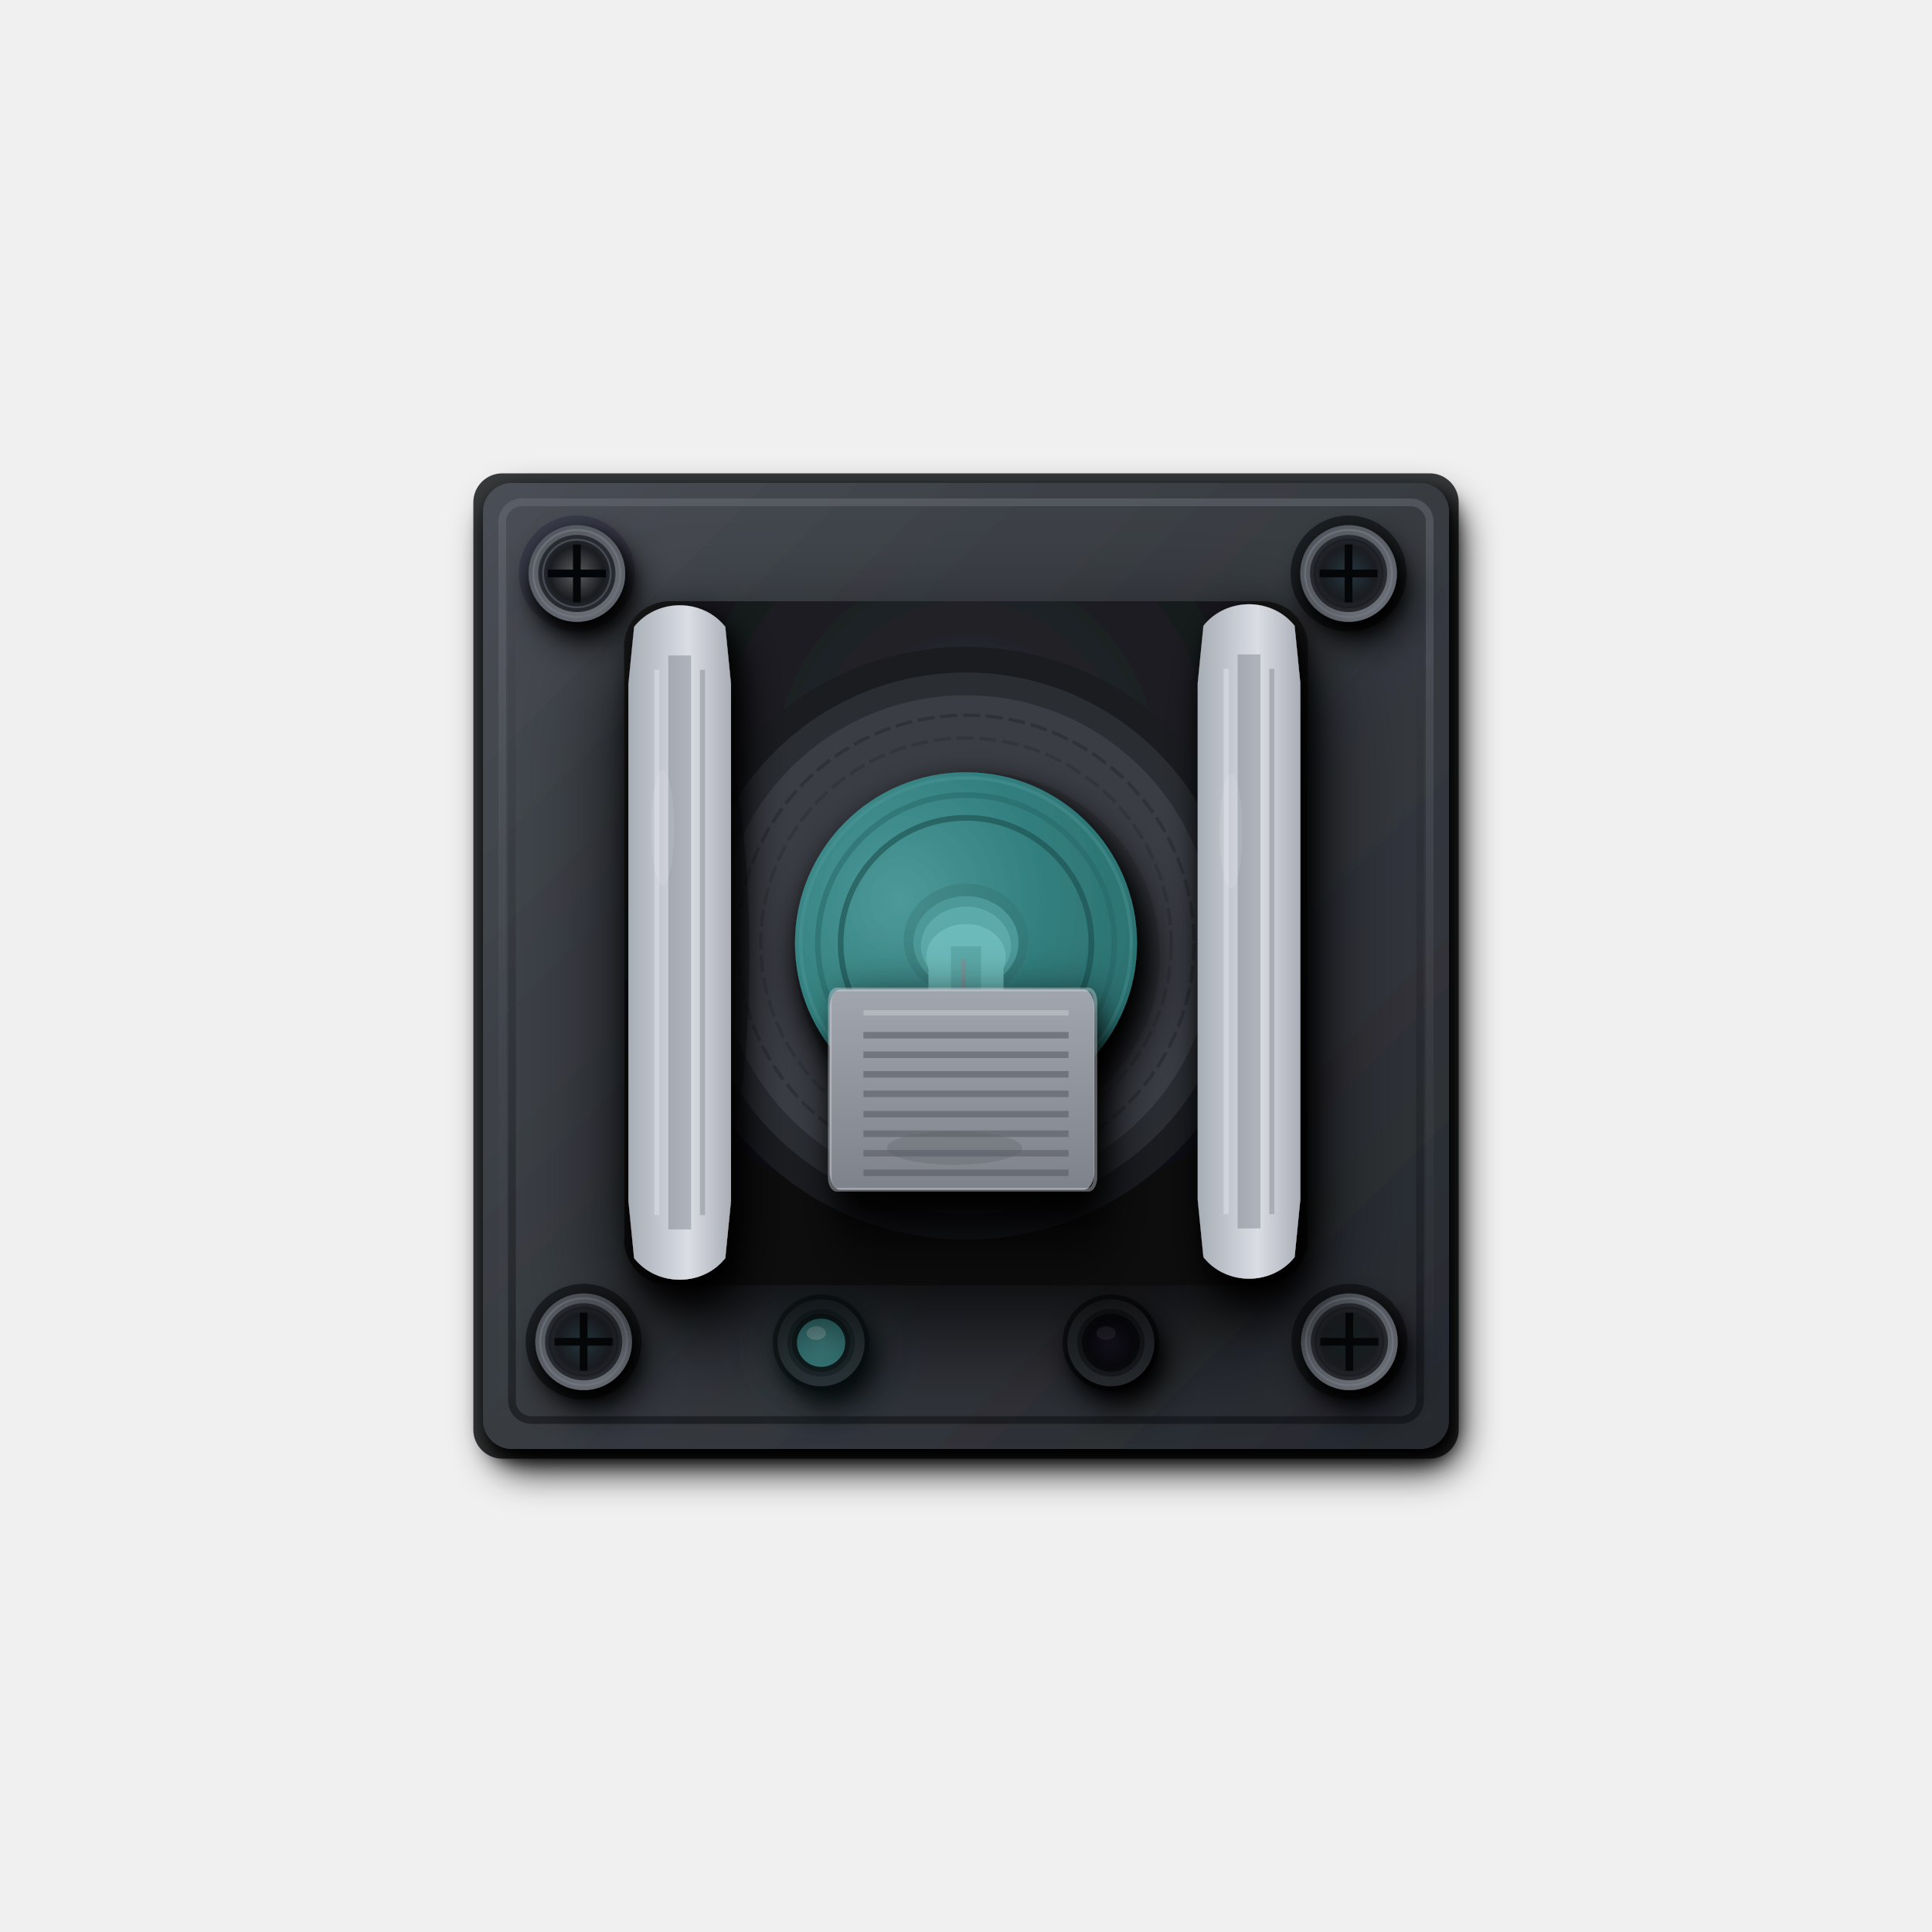
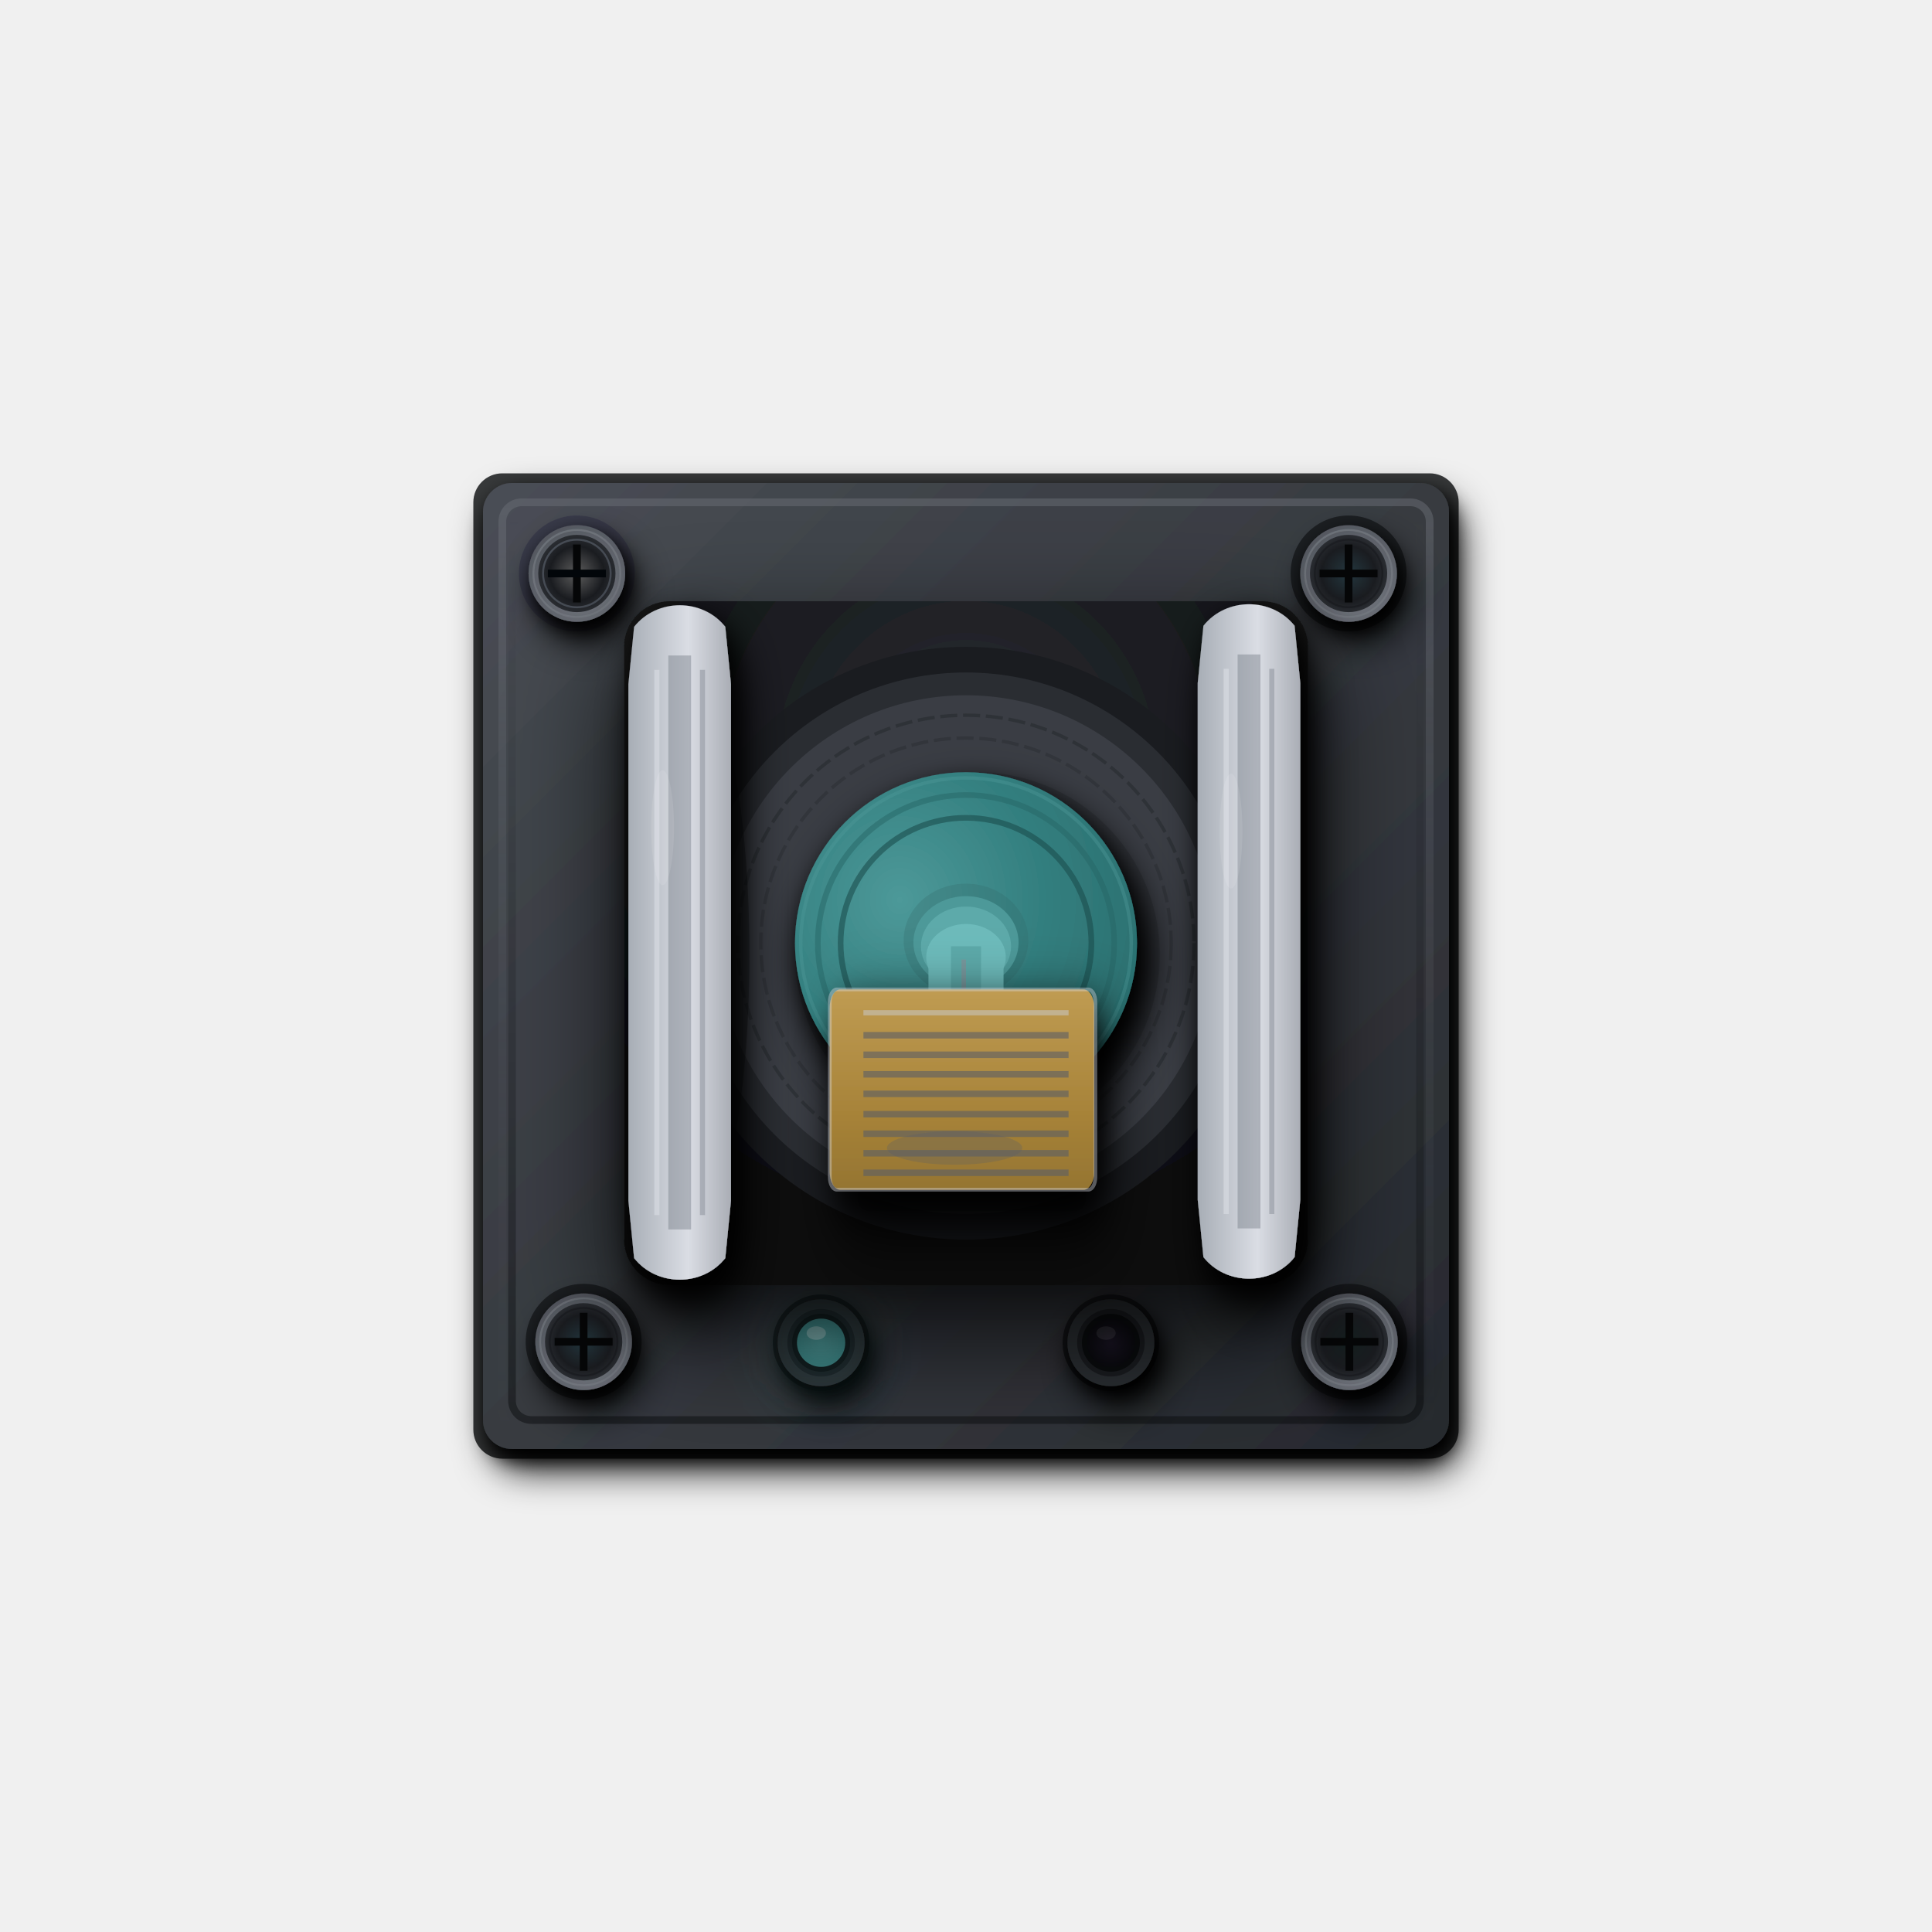
<svg xmlns="http://www.w3.org/2000/svg" xmlns:xlink="http://www.w3.org/1999/xlink" width="200" height="200" viewBox="0 0 200 200" version="1.1" id="svg106">
  <defs id="defs48">
    <radialGradient id="radialGradient112">
      <stop offset="0" style="stop-color:#243840;stop-opacity:1;" id="stop110" />
      <stop offset="70%" style="stop-color:#1a1c20;stop-opacity:1" id="stop111" />
      <stop offset="100%" style="stop-color:#2a2d32;stop-opacity:1" id="stop112" />
    </radialGradient>
    <linearGradient id="plateGradient" x1="0%" y1="0%" x2="100%" y2="100%">
      <stop offset="0%" style="stop-color:#4a4e56;stop-opacity:1" id="stop1" />
      <stop offset="30%" style="stop-color:#3d4147;stop-opacity:1" id="stop2" />
      <stop offset="70%" style="stop-color:#32353b;stop-opacity:1" id="stop3" />
      <stop offset="100%" style="stop-color:#25282d;stop-opacity:1" id="stop4" />
    </linearGradient>
    <linearGradient id="bevelHighlight" x1="0%" y1="0%" x2="0%" y2="100%">
      <stop offset="0%" style="stop-color:#6a6e76;stop-opacity:1" id="stop5" />
      <stop offset="50%" style="stop-color:#5a5e66;stop-opacity:0.5" id="stop6" />
      <stop offset="100%" style="stop-color:#4a4e56;stop-opacity:0" id="stop7" />
    </linearGradient>
    <linearGradient id="bevelShadow" x1="0%" y1="100%" x2="0%" y2="0%">
      <stop offset="0%" style="stop-color:#0a0c0e;stop-opacity:1" id="stop8" />
      <stop offset="50%" style="stop-color:#1a1c20;stop-opacity:0.5" id="stop9" />
      <stop offset="100%" style="stop-color:#2a2d32;stop-opacity:0" id="stop10" />
    </linearGradient>
    <radialGradient id="screwGradient">
      <stop offset="0%" style="stop-color:#7a7e86;stop-opacity:1" id="stop11" />
      <stop offset="40%" style="stop-color:#5a5e66;stop-opacity:1" id="stop12" />
      <stop offset="80%" style="stop-color:#3a3d44;stop-opacity:1" id="stop13" />
      <stop offset="100%" style="stop-color:#2a2d32;stop-opacity:1" id="stop14" />
    </radialGradient>
    <radialGradient id="screwRecess">
      <stop offset="0" style="stop-color:#5f5f5f;stop-opacity:1;" id="stop15" />
      <stop offset="70%" style="stop-color:#1a1c20;stop-opacity:1" id="stop16" />
      <stop offset="100%" style="stop-color:#2a2d32;stop-opacity:1" id="stop17" />
    </radialGradient>
    <radialGradient id="purpleButton" cx="-5.972" cy="-3.69" gradientTransform="matrix(0.9711755,0,0,1.02968,100,108)" fx="-5.972" fy="-3.69" r="42.732" gradientUnits="userSpaceOnUse">
      <stop offset="0%" style="stop-color:#4d9999;stop-opacity:1" id="stop18" />
      <stop offset="30%" style="stop-color:#337f7f;stop-opacity:1" id="stop19" />
      <stop offset="70%" style="stop-color:#266666;stop-opacity:1" id="stop20" />
      <stop offset="100%" style="stop-color:#1a4d4d;stop-opacity:1" id="stop21" />
    </radialGradient>
    <linearGradient id="flatMetalGradient" x1="-17.959" y1="9.845" x2="-17.959" y2="48.065" gradientTransform="matrix(1.447743,0,0,0.6907304,100,108)" gradientUnits="userSpaceOnUse">
-       <stop offset="0%" style="stop-color:#cacdd4;stop-opacity:1" id="stop22" />
-       <stop offset="20%" style="stop-color:#a8acb4;stop-opacity:1" id="stop23" />
-       <stop offset="50%" style="stop-color:#8a8e96;stop-opacity:1" id="stop24" />
-       <stop offset="80%" style="stop-color:#6a6e76;stop-opacity:1" id="stop25" />
-       <stop offset="100%" style="stop-color:#5a5e66;stop-opacity:1" id="stop26" />
+       <stop offset="0%" style="stop-color:#d9bf79;stop-opacity:1" id="stop22" />
+       <stop offset="20%" style="stop-color:#c8a45b;stop-opacity:1" id="stop23" />
+       <stop offset="50%" style="stop-color:#a58137;stop-opacity:1" id="stop24" />
+       <stop offset="80%" style="stop-color:#7a612a;stop-opacity:1" id="stop25" />
+       <stop offset="100%" style="stop-color:#5d4621;stop-opacity:1" id="stop26" />
    </linearGradient>
    <linearGradient id="guardGradient" x1="0%" y1="0%" x2="100%" y2="0%">
      <stop offset="0%" style="stop-color:#5a5e66;stop-opacity:1" id="stop27" />
      <stop offset="15%" style="stop-color:#7a7e86;stop-opacity:1" id="stop28" />
      <stop offset="30%" style="stop-color:#aab0b8;stop-opacity:1" id="stop29" />
      <stop offset="50%" style="stop-color:#dadde4;stop-opacity:1" id="stop30" />
      <stop offset="70%" style="stop-color:#9a9ea6;stop-opacity:1" id="stop31" />
      <stop offset="85%" style="stop-color:#6a6e76;stop-opacity:1" id="stop32" />
      <stop offset="100%" style="stop-color:#4a4e56;stop-opacity:1" id="stop33" />
    </linearGradient>
    <radialGradient id="ledOff" cx="0" cy="0" fx="0" fy="0" r="2.5" gradientUnits="userSpaceOnUse">
      <stop offset="0%" style="stop-color:#1a1525;stop-opacity:1" id="stop34" />
      <stop offset="100%" style="stop-color:#0a0a0f;stop-opacity:1" id="stop35" />
    </radialGradient>
    <radialGradient id="ledPurpleOn" cx="5.9604645e-07" cy="5.9604645e-07" fx="5.9604645e-07" fy="5.9604645e-07" r="12.1" gradientUnits="userSpaceOnUse">
      <stop offset="0%" style="stop-color:#4d9999;stop-opacity:1" id="stop36" />
      <stop offset="40%" style="stop-color:#337f7f;stop-opacity:1" id="stop37" />
      <stop offset="100%" style="stop-color:#266666;stop-opacity:1" id="stop38" />
    </radialGradient>
    <radialGradient id="recessGradient" cx="-9.151095e-07" cy="-15.241" gradientTransform="matrix(0.9770084,0,0,1.023533,100,108)" fx="-9.151095e-07" fy="-15.241" r="42.988" gradientUnits="userSpaceOnUse">
      <stop offset="0%" style="stop-color:#2a2d32;stop-opacity:1" id="stop39" />
      <stop offset="50%" style="stop-color:#1a1c20;stop-opacity:1" id="stop40" />
      <stop offset="100%" style="stop-color:#0a0c0e;stop-opacity:1" id="stop41" />
    </radialGradient>
    <filter id="multiShadow" x="-0.8" y="-0.8" width="2.767" height="2.933">
      <feGaussianBlur in="SourceAlpha" stdDeviation="1" id="feGaussianBlur41" />
      <feOffset dx="0.5" dy="1" result="shadow1" id="feOffset41" />
      <feGaussianBlur in="SourceAlpha" stdDeviation="2" id="feGaussianBlur42" />
      <feOffset dx="1" dy="2" result="shadow2" id="feOffset42" />
      <feComponentTransfer in="shadow2" id="feComponentTransfer42">
        <feFuncA type="linear" slope="0.3" id="feFuncA42" />
      </feComponentTransfer>
      <feMerge id="feMerge44">
        <feMergeNode in="shadow2" id="feMergeNode42" />
        <feMergeNode in="shadow1" id="feMergeNode43" />
        <feMergeNode in="SourceGraphic" id="feMergeNode44" />
      </feMerge>
    </filter>
    <filter id="deepRecess" x="-0.2" y="-0.2" width="1.4" height="1.467">
      <feGaussianBlur in="SourceAlpha" stdDeviation="5" id="feGaussianBlur44" />
      <feOffset dx="0" dy="4" id="feOffset44" />
      <feComposite operator="out" in2="SourceAlpha" id="feComposite44" />
      <feColorMatrix values="0 0 0 0 0 0 0 0 0 0 0 0 0 0 0 0 0 0 0.8 0" id="feColorMatrix44" />
      <feBlend mode="normal" in2="SourceGraphic" id="feBlend44" />
    </filter>
    <filter id="textEmboss" x="-0.017" y="-0.18" width="1.033" height="1.435">
      <feGaussianBlur in="SourceAlpha" stdDeviation="0.5" id="feGaussianBlur45" />
      <feOffset dx="0" dy="0.5" result="offsetblur" id="feOffset45" />
      <feFlood flood-color="#000000" flood-opacity="0.6" id="feFlood45" />
      <feComposite in2="offsetblur" operator="in" id="feComposite45" />
      <feMerge id="feMerge46">
        <feMergeNode id="feMergeNode45" />
        <feMergeNode in="SourceGraphic" id="feMergeNode46" />
      </feMerge>
    </filter>
    <filter id="ledGlow" x="-1.92" y="-1.92" width="4.84" height="4.84">
      <feGaussianBlur stdDeviation="4" result="coloredBlur" id="feGaussianBlur46" />
      <feMerge id="feMerge48">
        <feMergeNode in="coloredBlur" id="feMergeNode47" />
        <feMergeNode in="SourceGraphic" id="feMergeNode48" />
      </feMerge>
    </filter>
    <linearGradient xlink:href="#guardGradient" id="linearGradient106" x1="-27.531" y1="-25.966" x2="31.06" y2="-25.966" gradientTransform="matrix(0.4249815,0,0,2.353044,75,108)" gradientUnits="userSpaceOnUse" />
    <radialGradient id="screwGradient-8" gradientTransform="scale(0.9722425,1.02855)" cx="0.771" cy="1.458" fx="0.771" fy="1.458" r="13.32" gradientUnits="userSpaceOnUse">
      <stop offset="0%" style="stop-color:#7a7e86;stop-opacity:1" id="stop11-5" />
      <stop offset="40%" style="stop-color:#5a5e66;stop-opacity:1" id="stop12-8" />
      <stop offset="80%" style="stop-color:#3a3d44;stop-opacity:1" id="stop13-9" />
      <stop offset="100%" style="stop-color:#2a2d32;stop-opacity:1" id="stop14-6" />
    </radialGradient>
    <filter id="multiShadow-0" x="-0.72" y="-0.72" width="2.59" height="2.74">
      <feGaussianBlur in="SourceAlpha" stdDeviation="1" id="feGaussianBlur41-4" />
      <feOffset dx="0.5" dy="1" result="shadow1" id="feOffset41-2" />
      <feGaussianBlur in="SourceAlpha" stdDeviation="2" id="feGaussianBlur42-3" />
      <feOffset dx="1" dy="2" result="shadow2" id="feOffset42-3" />
      <feComponentTransfer in="shadow2" id="feComponentTransfer42-7">
        <feFuncA type="linear" slope="0.3" id="feFuncA42-0" />
      </feComponentTransfer>
      <feMerge id="feMerge44-0">
        <feMergeNode in="shadow2" id="feMergeNode42-1" />
        <feMergeNode in="shadow1" id="feMergeNode43-0" />
        <feMergeNode in="SourceGraphic" id="feMergeNode44-3" />
      </feMerge>
    </filter>
    <radialGradient id="screwRecess-0" cx="0" cy="0" fx="0" fy="0" r="4" gradientUnits="userSpaceOnUse">
      <stop offset="0" style="stop-color:#243840;stop-opacity:1;" id="stop15-0" />
      <stop offset="70%" style="stop-color:#1a1c20;stop-opacity:1" id="stop16-3" />
      <stop offset="100%" style="stop-color:#2a2d32;stop-opacity:1" id="stop17-8" />
    </radialGradient>
    <radialGradient id="screwGradient-8-9" gradientTransform="scale(0.9722425,1.02855)" cx="0.771" cy="1.458" fx="0.771" fy="1.458" r="13.32" gradientUnits="userSpaceOnUse">
      <stop offset="0%" style="stop-color:#7a7e86;stop-opacity:1" id="stop11-5-3" />
      <stop offset="40%" style="stop-color:#5a5e66;stop-opacity:1" id="stop12-8-0" />
      <stop offset="80%" style="stop-color:#3a3d44;stop-opacity:1" id="stop13-9-0" />
      <stop offset="100%" style="stop-color:#2a2d32;stop-opacity:1" id="stop14-6-3" />
    </radialGradient>
    <filter id="multiShadow-0-0" x="-0.72" y="-0.72" width="2.59" height="2.74">
      <feGaussianBlur in="SourceAlpha" stdDeviation="1" id="feGaussianBlur41-4-1" />
      <feOffset dx="0.5" dy="1" result="shadow1" id="feOffset41-2-9" />
      <feGaussianBlur in="SourceAlpha" stdDeviation="2" id="feGaussianBlur42-3-8" />
      <feOffset dx="1" dy="2" result="shadow2" id="feOffset42-3-6" />
      <feComponentTransfer in="shadow2" id="feComponentTransfer42-7-9">
        <feFuncA type="linear" slope="0.3" id="feFuncA42-0-0" />
      </feComponentTransfer>
      <feMerge id="feMerge44-0-1">
        <feMergeNode in="shadow2" id="feMergeNode42-1-6" />
        <feMergeNode in="shadow1" id="feMergeNode43-0-4" />
        <feMergeNode in="SourceGraphic" id="feMergeNode44-3-4" />
      </feMerge>
    </filter>
    <radialGradient id="screwRecess-0-8" cx="0" cy="0" fx="0" fy="0" r="4" gradientUnits="userSpaceOnUse">
      <stop offset="0" style="stop-color:#152020;stop-opacity:1;" id="stop15-0-6" />
      <stop offset="70%" style="stop-color:#1a1c20;stop-opacity:1" id="stop16-3-1" />
      <stop offset="100%" style="stop-color:#2a2d32;stop-opacity:1" id="stop17-8-4" />
    </radialGradient>
    <radialGradient xlink:href="#screwGradient" id="radialGradient107" gradientTransform="scale(0.9711755,1.02968)" cx="0.858" cy="1.619" fx="0.858" fy="1.619" r="14.244" gradientUnits="userSpaceOnUse" />
    <radialGradient xlink:href="#screwRecess" id="radialGradient108" cx="0" cy="0" fx="0" fy="0" r="4" gradientUnits="userSpaceOnUse" />
    <radialGradient xlink:href="#screwGradient" id="radialGradient109" gradientTransform="scale(0.9711755,1.02968)" cx="0.858" cy="1.619" fx="0.858" fy="1.619" r="14.244" gradientUnits="userSpaceOnUse" />
    <radialGradient xlink:href="#radialGradient112" id="radialGradient110" cx="0" cy="0" fx="0" fy="0" r="4" gradientUnits="userSpaceOnUse" />
    <filter id="multiShadow-5" x="-0.8" y="-0.153" width="2.767" height="1.37">
      <feGaussianBlur in="SourceAlpha" stdDeviation="1" id="feGaussianBlur41-5" />
      <feOffset dx="0.5" dy="1" result="shadow1" id="feOffset41-1" />
      <feGaussianBlur in="SourceAlpha" stdDeviation="2" id="feGaussianBlur42-1" />
      <feOffset dx="1" dy="2" result="shadow2" id="feOffset42-2" />
      <feComponentTransfer in="shadow2" id="feComponentTransfer42-2">
        <feFuncA type="linear" slope="0.3" id="feFuncA42-9" />
      </feComponentTransfer>
      <feMerge id="feMerge44-4">
        <feMergeNode in="shadow2" id="feMergeNode42-3" />
        <feMergeNode in="shadow1" id="feMergeNode43-4" />
        <feMergeNode in="SourceGraphic" id="feMergeNode44-1" />
      </feMerge>
    </filter>
    <linearGradient xlink:href="#guardGradient" id="linearGradient110" gradientUnits="userSpaceOnUse" gradientTransform="matrix(0.4249815,0,0,2.353044,75,108)" x1="-27.531" y1="-25.966" x2="31.06" y2="-25.966" />
  </defs>
  <rect x="49" y="49" width="102" height="102" rx="3" ry="3" fill="#0a0c0e" opacity="0.8" id="rect48" style="display:inline" />
  <rect x="50" y="50" width="100" height="100" rx="3" ry="3" fill="url(#plateGradient)" filter="url(#multiShadow)" id="rect49" />
  <rect x="52" y="52" width="96" height="96" rx="2" ry="2" fill="none" stroke="url(#bevelHighlight)" stroke-width="0.8" opacity="0.5" id="rect50" style="display:inline" />
  <rect x="53" y="53" width="94" height="94" rx="2" ry="2" fill="none" stroke="url(#bevelShadow)" stroke-width="0.8" opacity="0.5" id="rect51" style="display:inline" />
  <g transform="translate(59.71667,59.36667)" id="g55" style="display:inline">
    <circle r="6" fill="#0a0c0e" opacity="0.6" id="circle51" cx="0" cy="0" style="display:inline;fill:#313145;fill-opacity:1" />
    <circle r="5" fill="url(#screwGradient)" filter="url(#multiShadow)" id="circle52" style="display:inline;fill:url(#radialGradient107)" cx="0" cy="0" />
    <circle r="4" fill="url(#screwRecess)" id="circle53" style="display:inline;fill:url(#radialGradient108)" cx="0" cy="0" />
    <rect x="-0.4" y="-3" width="0.8" height="6" fill="#050607" id="rect53" />
    <rect x="-3" y="-0.4" width="6" height="0.8" fill="#050607" id="rect54" style="display:inline;fill:#02060a;fill-opacity:1" />
    <circle r="4.5" fill="none" stroke="#7a7e86" stroke-width="0.2" opacity="0.6" id="circle54" cx="0" cy="0" style="display:inline" />
    <circle r="3.5" fill="none" stroke="#1a1c20" stroke-width="0.2" opacity="0.8" id="circle55" cx="0" cy="0" style="display:inline;stroke:#4f555f;stroke-opacity:1" />
  </g>
  <g transform="translate(60.41667,138.9)" id="g55-6" style="display:inline">
    <circle r="6" fill="#0a0c0e" opacity="0.6" id="circle51-0" cx="0" cy="0" />
    <circle r="5" fill="url(#screwGradient)" filter="url(#multiShadow)" id="circle52-4" cx="0" cy="0" style="display:inline;fill:url(#screwGradient-8);filter:url(#multiShadow-0)" />
    <circle r="4" fill="url(#screwRecess)" id="circle53-0" cx="0" cy="0" style="display:inline;fill:url(#screwRecess-0)" />
    <rect x="-0.4" y="-3" width="0.8" height="6" fill="#050607" id="rect53-9" style="display:inline" />
    <rect x="-3" y="-0.4" width="6" height="0.8" fill="#050607" id="rect54-2" />
    <circle r="4.5" fill="none" stroke="#7a7e86" stroke-width="0.2" opacity="0.6" id="circle54-4" cx="0" cy="0" />
    <circle r="3.5" fill="none" stroke="#1a1c20" stroke-width="0.2" opacity="0.8" id="circle55-9" cx="0" cy="0" />
  </g>
  <g transform="translate(139.6868,138.9)" id="g55-6-8" style="display:inline">
    <circle r="6" fill="#0a0c0e" opacity="0.6" id="circle51-0-1" cx="0" cy="0" />
    <circle r="5" fill="url(#screwGradient)" filter="url(#multiShadow)" id="circle52-4-0" cx="0" cy="0" style="fill:url(#screwGradient-8-9);filter:url(#multiShadow-0-0)" />
    <circle r="4" fill="url(#screwRecess)" id="circle53-0-3" cx="0" cy="0" style="display:inline;fill:url(#screwRecess-0-8)" />
    <rect x="-0.4" y="-3" width="0.8" height="6" fill="#050607" id="rect53-9-1" />
    <rect x="-3" y="-0.4" width="6" height="0.8" fill="#050607" id="rect54-2-1" />
    <circle r="4.5" fill="none" stroke="#7a7e86" stroke-width="0.2" opacity="0.6" id="circle54-4-5" cx="0" cy="0" />
    <circle r="3.5" fill="none" stroke="#1a1c20" stroke-width="0.2" opacity="0.8" id="circle55-9-0" cx="0" cy="0" />
  </g>
  <g transform="translate(139.6035,59.36667)" id="g60" style="display:inline">
    <circle r="6" fill="#0a0c0e" opacity="0.6" id="circle56" cx="0" cy="0" />
    <circle r="5" fill="url(#screwGradient)" filter="url(#multiShadow)" id="circle57" style="fill:url(#radialGradient109)" cx="0" cy="0" />
    <circle r="4" fill="url(#screwRecess)" id="circle58" style="display:inline;fill:url(#radialGradient110)" cx="0" cy="0" />
    <rect x="-0.4" y="-3" width="0.8" height="6" fill="#050607" id="rect58" />
    <rect x="-3" y="-0.4" width="6" height="0.8" fill="#050607" id="rect59" />
    <circle r="4.5" fill="none" stroke="#7a7e86" stroke-width="0.2" opacity="0.6" id="circle59" cx="0" cy="0" style="display:inline" />
    <circle r="3.5" fill="none" stroke="#1a1c20" stroke-width="0.2" opacity="0.8" id="circle60" cx="0" cy="0" style="display:inline" />
  </g>
  <text x="100" y="84" font-family="Arial, sans-serif" font-size="7px" font-weight="400" letter-spacing="0.3" text-anchor="middle" fill="#7a7e86" id="text71" style="display:inline">FIELD 1</text>
  <g transform="translate(85,139)" id="g75" style="display:inline">
    <circle r="5" fill="#0a0c0e" opacity="0.7" id="circle71" cx="0" cy="0" />
    <circle r="4.5" fill="#2a2d32" filter="url(#multiShadow)" id="circle72" cx="0" cy="0" />
    <circle r="3.5" fill="#1a1c20" id="circle73" cx="0" cy="0" />
    <circle r="3" fill="#0a0c0e" id="circle74" cx="0" cy="0" />
    <circle r="2.5" fill="url(#ledPurpleOn)" filter="url(#ledGlow)" id="circle75" style="fill:url(#ledPurpleOn)" cx="0" cy="0" />
    <ellipse cx="-0.5" cy="-1" rx="1" ry="0.7" fill="#ffffff" opacity="0.3" id="ellipse75" />
  </g>
  <g transform="translate(115,139)" id="g80" style="display:inline">
    <circle r="5" fill="#0a0c0e" opacity="0.7" id="circle76" cx="0" cy="0" />
    <circle r="4.5" fill="#2a2d32" filter="url(#multiShadow)" id="circle77" cx="0" cy="0" />
    <circle r="3.5" fill="#1a1c20" id="circle78" cx="0" cy="0" />
    <circle r="3" fill="#0a0c0e" id="circle79" cx="0" cy="0" />
    <circle r="2.5" fill="url(#ledOff)" id="circle80" style="fill:url(#ledOff)" cx="0" cy="0" />
    <ellipse cx="-0.5" cy="-1" rx="1" ry="0.7" fill="#ffffff" opacity="0.1" id="ellipse80" />
  </g>
  <g id="assemblyScaleOff" transform="translate(100,100) scale(1.18) translate(-100,-100) translate(0,-10)">
    <rect x="70" y="78" width="60" height="60" rx="4" ry="4" fill="url(#recessGradient)" filter="url(#deepRecess)" id="rect81" style="display:inline;fill:url(#recessGradient)" />
    <circle r="26" fill="#1a1c20" id="circle81" cx="100" cy="108" style="display:inline" />
    <circle r="24" fill="#2a2d32" stroke="#1a1c20" stroke-width="0.5" id="circle82" cx="100" cy="108" style="display:inline" />
    <circle r="22" fill="#3a3d44" stroke="#2a2d32" stroke-width="0.5" id="circle83" cx="100" cy="108" style="display:inline" />
    <circle r="20" fill="none" stroke="#2a2d32" stroke-width="0.3" stroke-dasharray="1.5, 0.5" opacity="0.7" id="circle84" cx="100" cy="108" style="display:inline" />
    <circle r="18" fill="none" stroke="#2a2d32" stroke-width="0.3" stroke-dasharray="1.5, 0.5" opacity="0.5" id="circle85" cx="100" cy="108" style="display:inline" />
    <circle r="16" fill="#2a2d32" opacity="0.5" id="circle86" cx="101" cy="109" style="display:inline" />
    <circle r="15" fill="url(#purpleButton)" filter="url(#multiShadow)" id="circle87" style="display:inline;fill:url(#purpleButton)" cx="100" cy="108" />
    <circle r="14.5" fill="none" stroke="#4d9999" stroke-width="0.3" opacity="0.4" id="circle88" cx="100" cy="108" style="display:inline" />
    <circle r="13" fill="none" stroke="#266666" stroke-width="0.5" opacity="0.5" id="circle89" cx="100" cy="108" style="display:inline" />
    <circle r="11" fill="none" stroke="#1a4d4d" stroke-width="0.5" opacity="0.6" id="circle90" cx="100" cy="108" style="display:inline" />
    <ellipse fill="#1a1c20" id="circle91" cx="100" cy="107.74" style="display:inline;opacity:0.264;fill:#336666;fill-opacity:1;stroke-width:1.302" rx="5.467" ry="4.963" />
    <ellipse fill="#0a0c0e" id="circle92" cx="100" cy="107.936" style="display:inline;fill:#4d9999;fill-opacity:1;stroke-width:1.237" rx="4.611" ry="4.062" />
    <ellipse fill="#050607" id="circle93" cx="100" cy="108.269" style="display:inline;fill:#5daaaa;fill-opacity:1;stroke-width:1.237" rx="3.952" ry="3.482" />
    <ellipse fill="#050607" id="circle93-5" cx="100" cy="109.217" style="display:inline;fill:#6dbbbb;fill-opacity:1;stroke-width:1.061" rx="3.491" ry="2.902" />
    <ellipse cx="76" cy="109" rx="5" ry="24" fill="#0a0c0e" opacity="0.4" id="ellipse93" style="display:inline" />
    <path d="m 79,86 c -2,-2 -6,-2 -8,0 l -0.5,4 v 36 l 0.5,4 c 2,2 6,2 8,0 l 0.5,-4 V 90 Z" fill="url(#guardGradient)" filter="url(#multiShadow)" id="path93" style="display:inline;fill:url(#linearGradient106)" transform="matrix(1,0,0,1.258824,-0.1166666,-28.01765)" />
    <rect x="73.883" y="82.759" width="2" height="50.353" fill="#3a3d44" opacity="0.4" id="rect93" style="display:inline;fill:#6c727d;fill-opacity:1;stroke-width:1.122" />
    <line x1="72.883" y1="84.018" x2="72.883" y2="131.853" stroke="#dadde4" stroke-width="0.449" opacity="0.6" id="line93" style="display:inline" />
    <line x1="76.883" y1="84.018" x2="76.883" y2="131.853" stroke="#5a5e66" stroke-width="0.449" opacity="0.5" id="line94" style="display:inline;stroke:#878d98;stroke-opacity:1" />
    <ellipse cx="73.383" cy="97.865" rx="1" ry="5.035" fill="#ffffff" opacity="0.1" id="ellipse94" style="display:inline;stroke-width:1.122" />
    <path d="m 79,86 c -2,-2 -6,-2 -8,0 l -0.5,4 v 36 l 0.5,4 c 2,2 6,2 8,0 l 0.5,-4 V 90 Z" fill="url(#guardGradient)" filter="url(#multiShadow)" id="path93-4" style="display:inline;fill:url(#linearGradient110);filter:url(#multiShadow-5)" transform="matrix(1,0,0,1.258824,49.82788,-28.10703)" />
    <rect x="123.828" y="82.669" width="2" height="50.353" fill="#3a3d44" opacity="0.4" id="rect93-3" style="display:inline;fill:#6c727d;fill-opacity:1;stroke-width:1.122" />
    <line x1="122.828" y1="83.928" x2="122.828" y2="131.764" stroke="#dadde4" stroke-width="0.449" opacity="0.6" id="line93-4" style="display:inline" />
    <line x1="126.828" y1="83.928" x2="126.828" y2="131.764" stroke="#5a5e66" stroke-width="0.449" opacity="0.5" id="line94-3" style="display:inline;stroke:#878d98;stroke-opacity:1" />
    <ellipse cx="123.25" cy="98.165" rx="1" ry="5.035" fill="#ffffff" opacity="0.1" id="ellipse94-1" style="display:inline;stroke-width:1.122" />
    <rect x="96.706" y="108.269" width="6.587" height="16.25" fill="#4a4e56" opacity="0.8" id="rect96" style="display:inline;opacity:1;fill:#6dbbbb;fill-opacity:1;stroke-width:1.596" />
    <rect x="98.683" y="108.269" width="2.635" height="16.25" fill="#6a6e76" id="rect97" style="display:inline;fill:#5daaaa;fill-opacity:1;stroke-width:1.237" />
    <rect x="99.605" y="109.43" width="0.395" height="13.928" fill="#8a8e96" opacity="0.6" id="rect98" style="display:inline;stroke-width:1.237" />
    <rect x="90.5" y="123.5" width="20" height="8" rx="1" ry="1" fill="#0a0c0e" opacity="0.4" id="rect99" style="display:inline" />
    <rect x="90" y="122" width="20" height="9" rx="0.8" ry="0.8" fill="url(#flatMetalGradient)" filter="url(#multiShadow)" id="rect100" style="display:inline;fill:url(#flatMetalGradient)" transform="matrix(1.159458,0,0,1.952153,-16.30183,-126.1067)" />
    <rect x="88.049" y="112.056" width="23.301" height="17.569" rx="0.613" ry="1.098" fill="none" stroke="#dadde4" stroke-width="0.328" opacity="0.4" id="rect101" style="display:inline" />
    <g opacity="0.6" id="g104" transform="matrix(1.125,0,0,1.142565,100,104.719)" style="display:inline">
      <line x1="-8" y1="16" x2="8" y2="16" stroke="#5a5e66" stroke-width="0.5" id="line101" />
      <line x1="-8" y1="17.5" x2="8" y2="17.5" stroke="#5a5e66" stroke-width="0.5" id="line102" />
      <line x1="-8" y1="19" x2="8" y2="19" stroke="#5a5e66" stroke-width="0.5" id="line103" />
      <line x1="-8" y1="20.5" x2="8" y2="20.5" stroke="#5a5e66" stroke-width="0.5" id="line104" />
    </g>
    <g opacity="0.6" id="g104-2" transform="matrix(1.125,0,0,1.142565,100,97.79345)" style="display:inline">
      <line x1="-8" y1="16" x2="8" y2="16" stroke="#5a5e66" stroke-width="0.5" id="line101-5" />
      <line x1="-8" y1="17.5" x2="8" y2="17.5" stroke="#5a5e66" stroke-width="0.5" id="line102-6" />
      <line x1="-8" y1="19" x2="8" y2="19" stroke="#5a5e66" stroke-width="0.5" id="line103-7" />
      <line x1="-8" y1="20.5" x2="8" y2="20.5" stroke="#5a5e66" stroke-width="0.5" id="line104-2" />
    </g>
    <rect x="91" y="113.875" width="18" height="0.457" fill="#cacdd4" opacity="0.5" id="rect104" style="display:inline;stroke-width:1.069" />
    <ellipse cx="99" cy="125.967" rx="5.935" ry="1.468" fill="#5a5e66" opacity="0.3" id="ellipse104" style="display:inline;stroke-width:1.704" />
  </g>
</svg>
